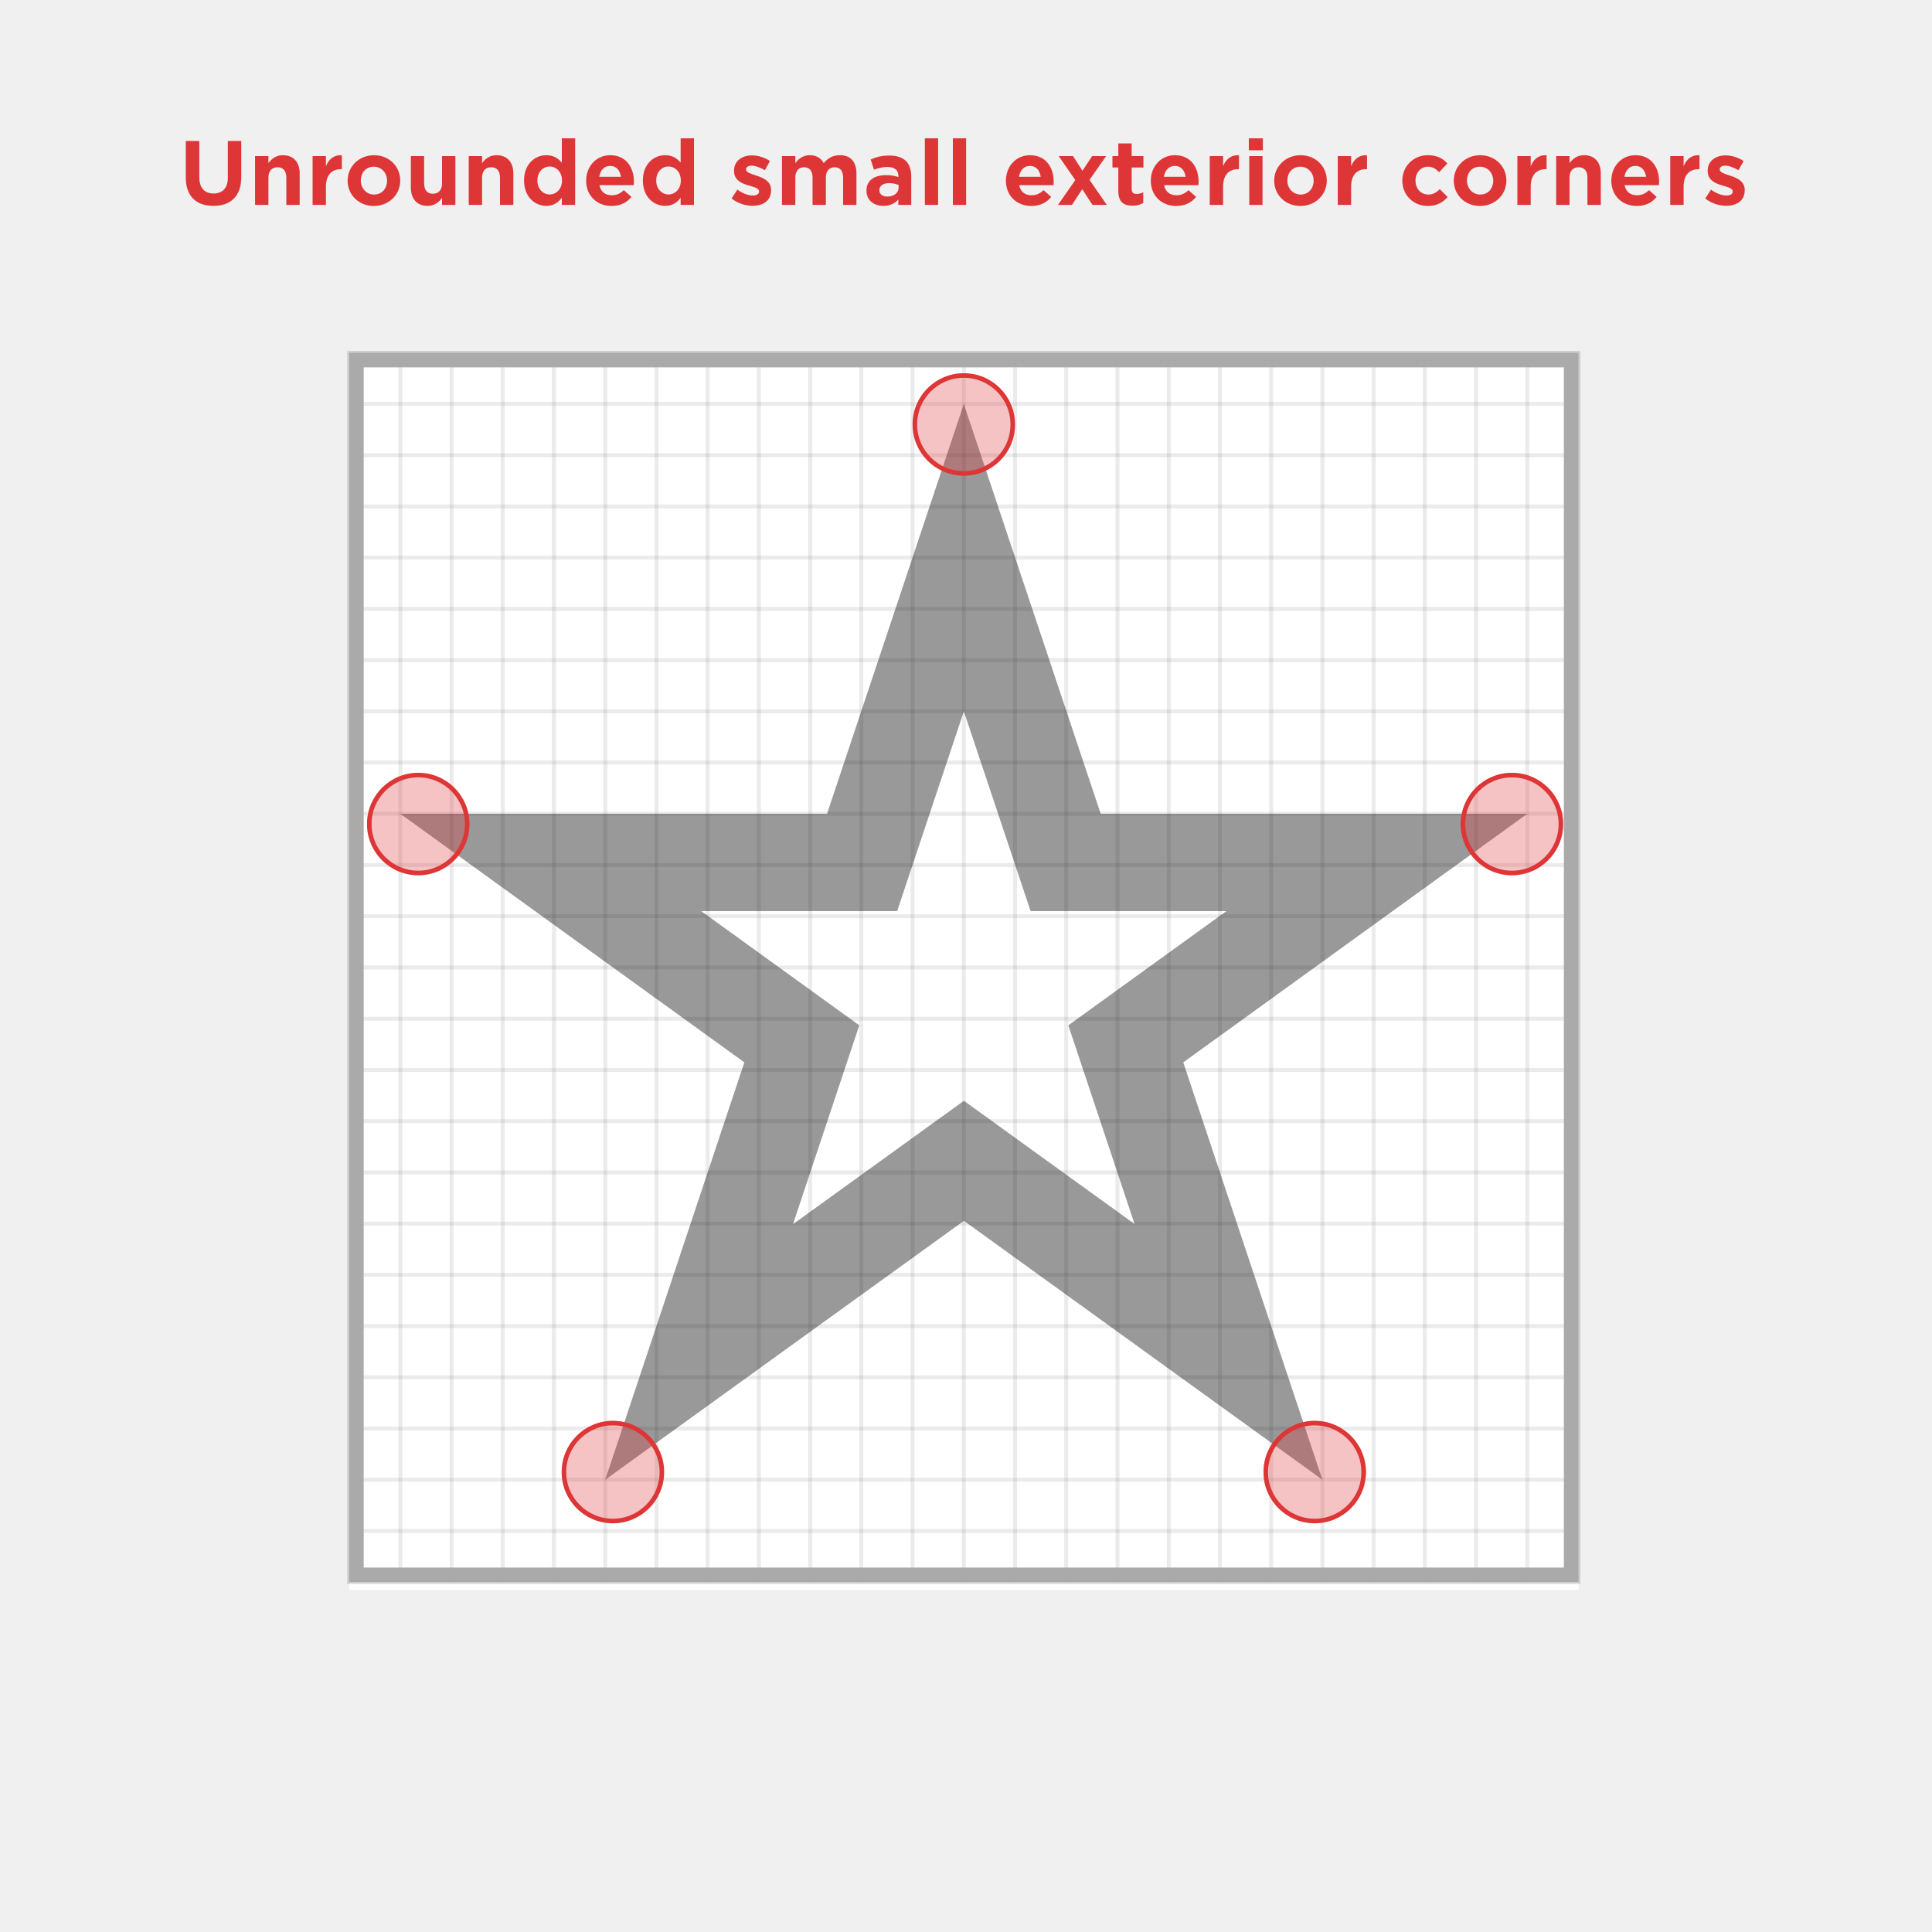
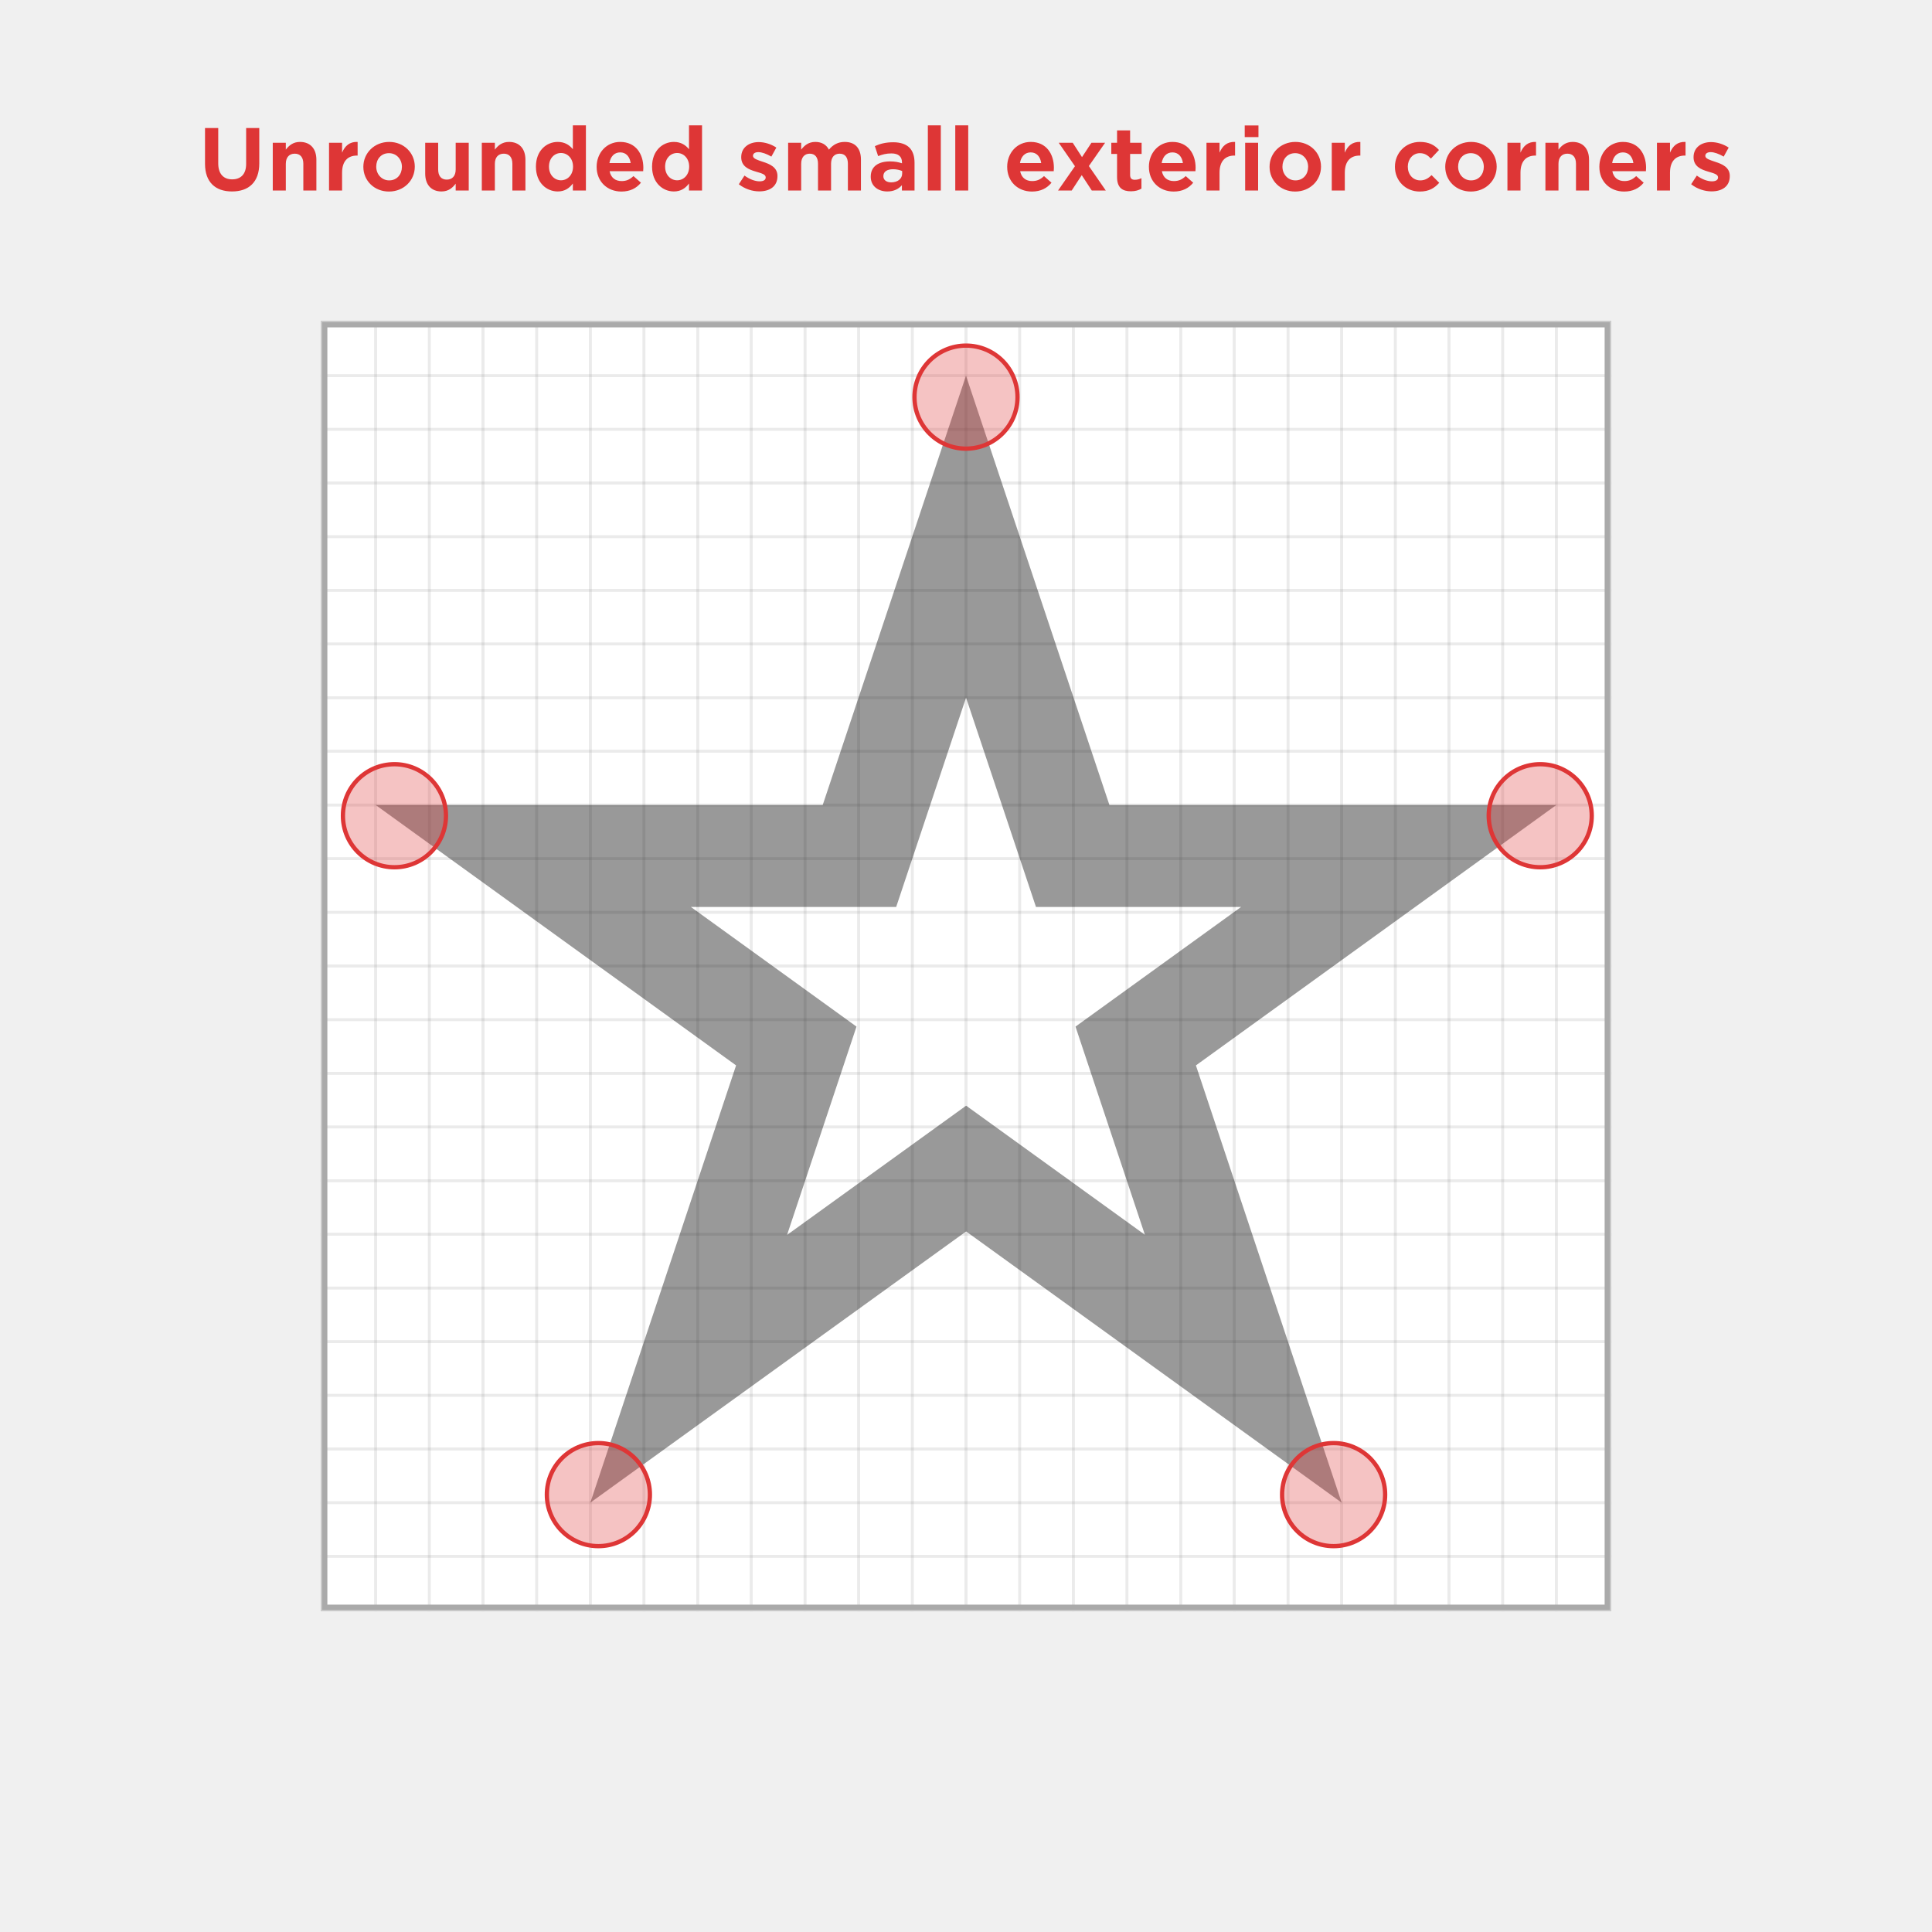
- <svg xmlns="http://www.w3.org/2000/svg" xmlns:xlink="http://www.w3.org/1999/xlink" width="264" height="264" viewBox="0 0 264 264">
-   <defs>
-     <circle id="avoid-2-a" cx="107.7" cy="42" r="7" />
-     <circle id="avoid-2-b" cx="33.15" cy="96.6" r="7" />
-     <circle id="avoid-2-c" cx="59.75" cy="185.15" r="7" />
-     <circle id="avoid-2-d" cx="155.65" cy="185.15" r="7" />
-     <circle id="avoid-2-e" cx="182.6" cy="96.6" r="7" />
-   </defs>
-   <g fill="none" fill-rule="evenodd" transform="translate(24 16)">
-     <g transform="translate(23.7 32.2)">
-       <rect width="168" height="169.05" fill="#FFF" />
-       <g stroke="#000" stroke-width=".5" opacity=".4">
-         <g opacity=".2">
-           <rect width="7" height="168" x="161" />
-           <rect width="7" height="168" x="154" />
-           <rect width="7" height="168" x="147" />
-           <rect width="7" height="168" x="140" />
-           <rect width="7" height="168" x="133" />
-           <rect width="7" height="168" x="126" />
-           <rect width="7" height="168" x="119" />
-           <rect width="7" height="168" x="112" />
-           <rect width="7" height="168" x="105" />
-           <rect width="7" height="168" x="98" />
-           <rect width="7" height="168" x="91" />
-           <rect width="7" height="168" x="84" />
-           <rect width="7" height="168" x="77" />
-           <rect width="7" height="168" x="70" />
-           <rect width="7" height="168" x="63" />
-           <rect width="7" height="168" x="56" />
-           <rect width="7" height="168" x="49" />
-           <rect width="7" height="168" x="42" />
-           <rect width="7" height="168" x="35" />
-           <rect width="7" height="168" x="28" />
-           <rect width="7" height="168" x="21" />
-           <rect width="7" height="168" x="14" />
-           <rect width="7" height="168" x="7" />
-           <rect width="7" height="168" />
-         </g>
-         <g opacity=".2" transform="rotate(90 84 84)">
-           <rect width="7" height="168" x="161" />
-           <rect width="7" height="168" x="154" />
-           <rect width="7" height="168" x="147" />
-           <rect width="7" height="168" x="140" />
-           <rect width="7" height="168" x="133" />
-           <rect width="7" height="168" x="126" />
-           <rect width="7" height="168" x="119" />
-           <rect width="7" height="168" x="112" />
-           <rect width="7" height="168" x="105" />
-           <rect width="7" height="168" x="98" />
-           <rect width="7" height="168" x="91" />
-           <rect width="7" height="168" x="84" />
-           <rect width="7" height="168" x="77" />
-           <rect width="7" height="168" x="70" />
-           <rect width="7" height="168" x="63" />
-           <rect width="7" height="168" x="56" />
-           <rect width="7" height="168" x="49" />
-           <rect width="7" height="168" x="42" />
-           <rect width="7" height="168" x="35" />
-           <rect width="7" height="168" x="28" />
-           <rect width="7" height="168" x="21" />
-           <rect width="7" height="168" x="14" />
-           <rect width="7" height="168" x="7" />
-           <rect width="7" height="168" />
-         </g>
-       </g>
-       <rect width="166" height="166" x="1" y="1" stroke="#AAA" stroke-width="2" />
+ <svg xmlns="http://www.w3.org/2000/svg" width="720" height="720" viewBox="0 0 720 720" fill="none">
+   <rect width="480" height="480" transform="translate(120 120)" fill="white" />
+   <g opacity="0.4">
+     <g opacity="0.2">
+       <rect x="580" y="120" width="20" height="480" stroke="black" />
+       <rect x="560" y="120" width="20" height="480" stroke="black" />
+       <rect x="540" y="120" width="20" height="480" stroke="black" />
+       <rect x="520" y="120" width="20" height="480" stroke="black" />
+       <rect x="500" y="120" width="20" height="480" stroke="black" />
+       <rect x="480" y="120" width="20" height="480" stroke="black" />
+       <rect x="460" y="120" width="20" height="480" stroke="black" />
+       <rect x="440" y="120" width="20" height="480" stroke="black" />
+       <rect x="420" y="120" width="20" height="480" stroke="black" />
+       <rect x="400" y="120" width="20" height="480" stroke="black" />
+       <rect x="380" y="120" width="20" height="480" stroke="black" />
+       <rect x="360" y="120" width="20" height="480" stroke="black" />
+       <rect x="340" y="120" width="20" height="480" stroke="black" />
+       <rect x="320" y="120" width="20" height="480" stroke="black" />
+       <rect x="300" y="120" width="20" height="480" stroke="black" />
+       <rect x="280" y="120" width="20" height="480" stroke="black" />
+       <rect x="260" y="120" width="20" height="480" stroke="black" />
+       <rect x="240" y="120" width="20" height="480" stroke="black" />
+       <rect x="220" y="120" width="20" height="480" stroke="black" />
+       <rect x="200" y="120" width="20" height="480" stroke="black" />
+       <rect x="180" y="120" width="20" height="480" stroke="black" />
+       <rect x="160" y="120" width="20" height="480" stroke="black" />
+       <rect x="140" y="120" width="20" height="480" stroke="black" />
+       <rect x="120" y="120" width="20" height="480" stroke="black" />
    </g>
-     <g opacity=".4" transform="translate(23.7 32.2)">
-       <rect width="168" height="168" />
-       <path fill="#000" fill-rule="nonzero" d="M54.011,96.966 L7,63 L65.31,63 L84,7 L102.707,63 L161,63 L113.989,96.966 L133,154 L84.015,118.622 L35,154 L54.011,96.966 Z M69.718,91.906 L60.661,119.076 L84.017,102.218 L107.333,119.057 L98.282,91.906 L119.882,76.3 L93.128,76.3 L84.006,48.994 L74.892,76.3 L48.118,76.3 L69.718,91.906 Z" />
+     <g opacity="0.2">
+       <rect x="600" y="580" width="20" height="480" transform="rotate(90 600 580)" stroke="black" />
+       <rect x="600" y="560" width="20" height="480" transform="rotate(90 600 560)" stroke="black" />
+       <rect x="600" y="540" width="20" height="480" transform="rotate(90 600 540)" stroke="black" />
+       <rect x="600" y="520" width="20" height="480" transform="rotate(90 600 520)" stroke="black" />
+       <rect x="600" y="500" width="20" height="480" transform="rotate(90 600 500)" stroke="black" />
+       <rect x="600" y="480" width="20" height="480" transform="rotate(90 600 480)" stroke="black" />
+       <rect x="600" y="460" width="20" height="480" transform="rotate(90 600 460)" stroke="black" />
+       <rect x="600" y="440" width="20" height="480" transform="rotate(90 600 440)" stroke="black" />
+       <rect x="600" y="420" width="20" height="480" transform="rotate(90 600 420)" stroke="black" />
+       <rect x="600" y="400" width="20" height="480" transform="rotate(90 600 400)" stroke="black" />
+       <rect x="600" y="380" width="20" height="480" transform="rotate(90 600 380)" stroke="black" />
+       <rect x="600" y="360" width="20" height="480" transform="rotate(90 600 360)" stroke="black" />
+       <rect x="600" y="340" width="20" height="480" transform="rotate(90 600 340)" stroke="black" />
+       <rect x="600" y="320" width="20" height="480" transform="rotate(90 600 320)" stroke="black" />
+       <rect x="600" y="300" width="20" height="480" transform="rotate(90 600 300)" stroke="black" />
+       <rect x="600" y="280" width="20" height="480" transform="rotate(90 600 280)" stroke="black" />
+       <rect x="600" y="260" width="20" height="480" transform="rotate(90 600 260)" stroke="black" />
+       <rect x="600" y="240" width="20" height="480" transform="rotate(90 600 240)" stroke="black" />
+       <rect x="600" y="220" width="20" height="480" transform="rotate(90 600 220)" stroke="black" />
+       <rect x="600" y="200" width="20" height="480" transform="rotate(90 600 200)" stroke="black" />
+       <rect x="600" y="180" width="20" height="480" transform="rotate(90 600 180)" stroke="black" />
+       <rect x="600" y="160" width="20" height="480" transform="rotate(90 600 160)" stroke="black" />
+       <rect x="600" y="140" width="20" height="480" transform="rotate(90 600 140)" stroke="black" />
+       <rect x="600" y="120" width="20" height="480" transform="rotate(90 600 120)" stroke="black" />
    </g>
-     <use fill="#DE3636" fill-opacity=".3" xlink:href="#avoid-2-a" />
-     <circle cx="107.7" cy="42" r="6.688" stroke="#DE3636" stroke-width=".625" />
-     <use fill="#DE3636" fill-opacity=".3" xlink:href="#avoid-2-b" />
-     <circle cx="33.15" cy="96.6" r="6.688" stroke="#DE3636" stroke-width=".625" />
-     <use fill="#DE3636" fill-opacity=".3" xlink:href="#avoid-2-c" />
-     <circle cx="59.75" cy="185.15" r="6.688" stroke="#DE3636" stroke-width=".625" />
-     <g>
-       <use fill="#DE3636" fill-opacity=".3" xlink:href="#avoid-2-d" />
-       <circle cx="155.65" cy="185.15" r="6.688" stroke="#DE3636" stroke-width=".625" />
-     </g>
-     <g>
-       <use fill="#DE3636" fill-opacity=".3" xlink:href="#avoid-2-e" />
-       <circle cx="182.6" cy="96.6" r="6.688" stroke="#DE3636" stroke-width=".625" />
-     </g>
-     <path fill="#DE3636" d="M5.154,12.132 C2.826,12.132 1.386,10.824 1.386,8.268 L1.386,3.264 L3.234,3.264 L3.234,8.208 C3.234,9.672 3.966,10.44 5.178,10.44 C6.39,10.44 7.134,9.708 7.134,8.28 L7.134,3.264 L8.97,3.264 L8.97,8.196 C8.97,10.836 7.494,12.132 5.154,12.132 Z M10.854,12 L10.854,5.328 L12.678,5.328 L12.678,6.288 C13.11,5.724 13.686,5.208 14.658,5.208 C16.098,5.208 16.95,6.156 16.95,7.692 L16.95,12 L15.126,12 L15.126,8.268 C15.126,7.344 14.682,6.852 13.926,6.852 C13.17,6.852 12.678,7.344 12.678,8.268 L12.678,12 L10.854,12 Z M18.714,12 L18.714,5.328 L20.538,5.328 L20.538,6.708 C20.934,5.772 21.582,5.16 22.71,5.208 L22.71,7.116 L22.614,7.116 C21.342,7.116 20.538,7.896 20.538,9.516 L20.538,12 L18.714,12 Z M27.078,12.144 C25.026,12.144 23.502,10.62 23.502,8.7 L23.502,8.676 C23.502,6.768 25.038,5.208 27.114,5.208 C29.166,5.208 30.69,6.744 30.69,8.652 L30.69,8.676 C30.69,10.596 29.154,12.144 27.078,12.144 Z M27.114,10.584 C28.218,10.584 28.89,9.72 28.89,8.7 L28.89,8.676 C28.89,7.656 28.158,6.78 27.078,6.78 C25.974,6.78 25.302,7.632 25.302,8.652 L25.302,8.676 C25.302,9.696 26.034,10.584 27.114,10.584 Z M34.422,12.132 C32.982,12.132 32.142,11.172 32.142,9.636 L32.142,5.328 L33.954,5.328 L33.954,9.06 C33.954,9.984 34.398,10.476 35.154,10.476 C35.91,10.476 36.402,9.984 36.402,9.06 L36.402,5.328 L38.226,5.328 L38.226,12 L36.402,12 L36.402,11.04 C35.97,11.616 35.394,12.132 34.422,12.132 Z M40.05,12 L40.05,5.328 L41.874,5.328 L41.874,6.288 C42.306,5.724 42.882,5.208 43.854,5.208 C45.294,5.208 46.146,6.156 46.146,7.692 L46.146,12 L44.322,12 L44.322,8.268 C44.322,7.344 43.878,6.852 43.122,6.852 C42.366,6.852 41.874,7.344 41.874,8.268 L41.874,12 L40.05,12 Z M51.114,10.572 C52.026,10.572 52.794,9.816 52.794,8.676 L52.794,8.652 C52.794,7.512 52.026,6.756 51.114,6.756 C50.202,6.756 49.434,7.488 49.434,8.652 L49.434,8.676 C49.434,9.816 50.202,10.572 51.114,10.572 Z M50.658,12.132 C49.098,12.132 47.61,10.908 47.61,8.676 L47.61,8.652 C47.61,6.432 49.074,5.208 50.658,5.208 C51.678,5.208 52.314,5.676 52.77,6.228 L52.77,2.892 L54.594,2.892 L54.594,12 L52.77,12 L52.77,11.016 C52.302,11.652 51.654,12.132 50.658,12.132 Z M59.562,12.144 C57.57,12.144 56.094,10.74 56.094,8.7 L56.094,8.676 C56.094,6.768 57.45,5.208 59.382,5.208 C61.59,5.208 62.622,6.924 62.622,8.82 C62.622,8.964 62.61,9.132 62.598,9.3 L57.906,9.3 C58.086,10.212 58.71,10.68 59.586,10.68 C60.246,10.68 60.714,10.476 61.242,9.984 L62.286,10.908 C61.662,11.676 60.774,12.144 59.562,12.144 Z M57.882,8.16 L60.846,8.16 C60.726,7.284 60.222,6.672 59.382,6.672 C58.566,6.672 58.026,7.26 57.882,8.16 Z M67.35,10.572 C68.262,10.572 69.03,9.816 69.03,8.676 L69.03,8.652 C69.03,7.512 68.262,6.756 67.35,6.756 C66.438,6.756 65.67,7.488 65.67,8.652 L65.67,8.676 C65.67,9.816 66.438,10.572 67.35,10.572 Z M66.894,12.132 C65.334,12.132 63.846,10.908 63.846,8.676 L63.846,8.652 C63.846,6.432 65.31,5.208 66.894,5.208 C67.914,5.208 68.55,5.676 69.006,6.228 L69.006,2.892 L70.83,2.892 L70.83,12 L69.006,12 L69.006,11.016 C68.538,11.652 67.89,12.132 66.894,12.132 Z M78.822,12.12 C77.886,12.12 76.842,11.808 75.966,11.124 L76.758,9.912 C77.478,10.44 78.246,10.716 78.87,10.716 C79.446,10.716 79.722,10.5 79.722,10.176 L79.722,10.152 C79.722,9.72 79.062,9.576 78.318,9.348 C77.37,9.072 76.302,8.64 76.302,7.356 L76.302,7.332 C76.302,5.988 77.394,5.232 78.738,5.232 C79.578,5.232 80.49,5.52 81.21,6 L80.514,7.26 C79.854,6.876 79.194,6.636 78.69,6.636 C78.21,6.636 77.946,6.852 77.946,7.14 L77.946,7.164 C77.946,7.56 78.606,7.74 79.338,7.992 C80.274,8.292 81.366,8.736 81.366,9.96 L81.366,9.984 C81.366,11.448 80.262,12.12 78.822,12.12 Z M82.854,12 L82.854,5.328 L84.678,5.328 L84.678,6.288 C85.11,5.724 85.686,5.208 86.658,5.208 C87.546,5.208 88.206,5.604 88.554,6.288 C89.13,5.592 89.838,5.208 90.762,5.208 C92.178,5.208 93.03,6.06 93.03,7.68 L93.03,12 L91.206,12 L91.206,8.268 C91.206,7.344 90.798,6.852 90.054,6.852 C89.322,6.852 88.854,7.344 88.854,8.268 L88.854,12 L87.03,12 L87.03,8.268 C87.03,7.344 86.61,6.852 85.878,6.852 C85.146,6.852 84.678,7.356 84.678,8.268 L84.678,12 L82.854,12 Z M97.254,10.86 C98.166,10.86 98.79,10.356 98.79,9.636 L98.79,9.276 C98.454,9.132 98.01,9.024 97.518,9.024 C96.678,9.024 96.162,9.372 96.162,9.984 L96.162,10.008 C96.162,10.548 96.618,10.86 97.254,10.86 Z M96.714,12.132 C95.454,12.132 94.398,11.4 94.398,10.08 L94.398,10.056 C94.398,8.604 95.514,7.932 97.098,7.932 C97.794,7.932 98.286,8.04 98.766,8.196 L98.766,8.076 C98.766,7.26 98.262,6.816 97.29,6.816 C96.57,6.816 96.042,6.96 95.43,7.188 L94.974,5.796 C95.706,5.472 96.438,5.256 97.554,5.256 C98.574,5.256 99.318,5.532 99.798,6 C100.29,6.492 100.518,7.224 100.518,8.112 L100.518,12 L98.754,12 L98.754,11.256 C98.298,11.772 97.65,12.132 96.714,12.132 Z M102.378,12 L102.378,2.892 L104.19,2.892 L104.19,12 L102.378,12 Z M106.206,12 L106.206,2.892 L108.018,2.892 L108.018,12 L106.206,12 Z M116.922,12.144 C114.93,12.144 113.454,10.74 113.454,8.7 L113.454,8.676 C113.454,6.768 114.81,5.208 116.742,5.208 C118.95,5.208 119.982,6.924 119.982,8.82 C119.982,8.964 119.97,9.132 119.958,9.3 L115.266,9.3 C115.446,10.212 116.07,10.68 116.946,10.68 C117.606,10.68 118.074,10.476 118.602,9.984 L119.646,10.908 C119.022,11.676 118.134,12.144 116.922,12.144 Z M115.242,8.16 L118.206,8.16 C118.086,7.284 117.582,6.672 116.742,6.672 C115.926,6.672 115.386,7.26 115.242,8.16 Z M122.622,5.328 L123.918,7.332 L125.238,5.328 L127.146,5.328 L124.878,8.58 L127.242,12 L125.286,12 L123.882,9.852 L122.478,12 L120.57,12 L122.934,8.604 L120.666,5.328 L122.622,5.328 Z M130.758,12.108 C129.606,12.108 128.814,11.652 128.814,10.116 L128.814,6.888 L128.01,6.888 L128.01,5.328 L128.814,5.328 L128.814,3.6 L130.638,3.6 L130.638,5.328 L132.246,5.328 L132.246,6.888 L130.638,6.888 L130.638,9.816 C130.638,10.284 130.842,10.5 131.286,10.5 C131.634,10.5 131.946,10.416 132.222,10.272 L132.222,11.736 C131.826,11.964 131.382,12.108 130.758,12.108 Z M136.722,12.144 C134.73,12.144 133.254,10.74 133.254,8.7 L133.254,8.676 C133.254,6.768 134.61,5.208 136.542,5.208 C138.75,5.208 139.782,6.924 139.782,8.82 C139.782,8.964 139.77,9.132 139.758,9.3 L135.066,9.3 C135.246,10.212 135.87,10.68 136.746,10.68 C137.406,10.68 137.874,10.476 138.402,9.984 L139.446,10.908 C138.822,11.676 137.934,12.144 136.722,12.144 Z M135.042,8.16 L138.006,8.16 C137.886,7.284 137.382,6.672 136.542,6.672 C135.726,6.672 135.186,7.26 135.042,8.16 Z M141.306,12 L141.306,5.328 L143.13,5.328 L143.13,6.708 C143.526,5.772 144.174,5.16 145.302,5.208 L145.302,7.116 L145.206,7.116 C143.934,7.116 143.13,7.896 143.13,9.516 L143.13,12 L141.306,12 Z M146.646,4.536 L146.646,2.904 L148.566,2.904 L148.566,4.536 L146.646,4.536 Z M146.706,12 L146.706,5.328 L148.518,5.328 L148.518,12 L146.706,12 Z M153.69,12.144 C151.638,12.144 150.114,10.62 150.114,8.7 L150.114,8.676 C150.114,6.768 151.65,5.208 153.726,5.208 C155.778,5.208 157.302,6.744 157.302,8.652 L157.302,8.676 C157.302,10.596 155.766,12.144 153.69,12.144 Z M153.726,10.584 C154.83,10.584 155.502,9.72 155.502,8.7 L155.502,8.676 C155.502,7.656 154.77,6.78 153.69,6.78 C152.586,6.78 151.914,7.632 151.914,8.652 L151.914,8.676 C151.914,9.696 152.646,10.584 153.726,10.584 Z M158.802,12 L158.802,5.328 L160.626,5.328 L160.626,6.708 C161.022,5.772 161.67,5.16 162.798,5.208 L162.798,7.116 L162.702,7.116 C161.43,7.116 160.626,7.896 160.626,9.516 L160.626,12 L158.802,12 Z M171.09,12.144 C169.086,12.144 167.622,10.608 167.622,8.7 L167.622,8.676 C167.622,6.78 169.074,5.208 171.114,5.208 C172.362,5.208 173.154,5.64 173.778,6.336 L172.65,7.536 C172.218,7.08 171.786,6.78 171.102,6.78 C170.118,6.78 169.422,7.632 169.422,8.652 L169.422,8.676 C169.422,9.732 170.106,10.584 171.174,10.584 C171.822,10.584 172.278,10.296 172.746,9.852 L173.814,10.92 C173.166,11.64 172.41,12.144 171.09,12.144 Z M178.23,12.144 C176.178,12.144 174.654,10.62 174.654,8.7 L174.654,8.676 C174.654,6.768 176.19,5.208 178.266,5.208 C180.318,5.208 181.842,6.744 181.842,8.652 L181.842,8.676 C181.842,10.596 180.306,12.144 178.23,12.144 Z M178.266,10.584 C179.37,10.584 180.042,9.72 180.042,8.7 L180.042,8.676 C180.042,7.656 179.31,6.78 178.23,6.78 C177.126,6.78 176.454,7.632 176.454,8.652 L176.454,8.676 C176.454,9.696 177.186,10.584 178.266,10.584 Z M183.342,12 L183.342,5.328 L185.166,5.328 L185.166,6.708 C185.562,5.772 186.21,5.16 187.338,5.208 L187.338,7.116 L187.242,7.116 C185.97,7.116 185.166,7.896 185.166,9.516 L185.166,12 L183.342,12 Z M188.646,12 L188.646,5.328 L190.47,5.328 L190.47,6.288 C190.902,5.724 191.478,5.208 192.45,5.208 C193.89,5.208 194.742,6.156 194.742,7.692 L194.742,12 L192.918,12 L192.918,8.268 C192.918,7.344 192.474,6.852 191.718,6.852 C190.962,6.852 190.47,7.344 190.47,8.268 L190.47,12 L188.646,12 Z M199.65,12.144 C197.658,12.144 196.182,10.74 196.182,8.7 L196.182,8.676 C196.182,6.768 197.538,5.208 199.47,5.208 C201.678,5.208 202.71,6.924 202.71,8.82 C202.71,8.964 202.698,9.132 202.686,9.3 L197.994,9.3 C198.174,10.212 198.798,10.68 199.674,10.68 C200.334,10.68 200.802,10.476 201.33,9.984 L202.374,10.908 C201.75,11.676 200.862,12.144 199.65,12.144 Z M197.97,8.16 L200.934,8.16 C200.814,7.284 200.31,6.672 199.47,6.672 C198.654,6.672 198.114,7.26 197.97,8.16 Z M204.234,12 L204.234,5.328 L206.058,5.328 L206.058,6.708 C206.454,5.772 207.102,5.16 208.23,5.208 L208.23,7.116 L208.134,7.116 C206.862,7.116 206.058,7.896 206.058,9.516 L206.058,12 L204.234,12 Z M211.866,12.12 C210.93,12.12 209.886,11.808 209.01,11.124 L209.802,9.912 C210.522,10.44 211.29,10.716 211.914,10.716 C212.49,10.716 212.766,10.5 212.766,10.176 L212.766,10.152 C212.766,9.72 212.106,9.576 211.362,9.348 C210.414,9.072 209.346,8.64 209.346,7.356 L209.346,7.332 C209.346,5.988 210.438,5.232 211.782,5.232 C212.622,5.232 213.534,5.52 214.254,6 L213.558,7.26 C212.898,6.876 212.238,6.636 211.734,6.636 C211.254,6.636 210.99,6.852 210.99,7.14 L210.99,7.164 C210.99,7.56 211.65,7.74 212.382,7.992 C213.318,8.292 214.41,8.736 214.41,9.96 L214.41,9.984 C214.41,11.448 213.306,12.12 211.866,12.12 Z" />
  </g>
+   <rect x="121" y="121" width="478" height="478" stroke="#AAAAAA" stroke-width="2" />
+   <g opacity="0.4">
+     <path fill-rule="evenodd" clip-rule="evenodd" d="M140 300L274.318 397.046L220 560L360.043 458.92L500 560L445.682 397.046L580 300H413.449L360 140L306.6 300H140ZM293.316 460.217L319.193 382.587L257.481 338H333.978L360.016 259.982L386.079 338H462.519L400.807 382.587L426.665 460.162L360.05 412.051L293.316 460.217Z" fill="black" />
+   </g>
+   <path d="M379.2 148C379.2 158.604 370.604 167.2 360 167.2C349.396 167.2 340.8 158.604 340.8 148C340.8 137.396 349.396 128.8 360 128.8C370.604 128.8 379.2 137.396 379.2 148Z" fill="#DE3636" fill-opacity="0.3" stroke="#DE3636" stroke-width="1.6" />
+   <path d="M166.2 304C166.2 314.604 157.604 323.2 147 323.2C136.396 323.2 127.8 314.604 127.8 304C127.8 293.396 136.396 284.8 147 284.8C157.604 284.8 166.2 293.396 166.2 304Z" fill="#DE3636" fill-opacity="0.3" stroke="#DE3636" stroke-width="1.6" />
+   <path d="M242.2 557C242.2 567.604 233.604 576.2 223 576.2C212.396 576.2 203.8 567.604 203.8 557C203.8 546.396 212.396 537.8 223 537.8C233.604 537.8 242.2 546.396 242.2 557Z" fill="#DE3636" fill-opacity="0.3" stroke="#DE3636" stroke-width="1.6" />
+   <path d="M516.2 557C516.2 567.604 507.604 576.2 497 576.2C486.396 576.2 477.8 567.604 477.8 557C477.8 546.396 486.396 537.8 497 537.8C507.604 537.8 516.2 546.396 516.2 557Z" fill="#DE3636" fill-opacity="0.3" stroke="#DE3636" stroke-width="1.6" />
+   <path d="M593.2 304C593.2 314.604 584.604 323.2 574 323.2C563.396 323.2 554.8 314.604 554.8 304C554.8 293.396 563.396 284.8 574 284.8C584.604 284.8 593.2 293.396 593.2 304Z" fill="#DE3636" fill-opacity="0.3" stroke="#DE3636" stroke-width="1.6" />
+   <path d="M86.453 71.352C92.692 71.352 96.629 67.896 96.629 60.856V47.704H91.733V61.08C91.733 64.888 89.749 66.84 86.516 66.84C83.284 66.84 81.332 64.792 81.332 60.888V47.704H76.404V61.048C76.404 67.864 80.245 71.352 86.453 71.352ZM101.651 71H106.515V61.048C106.515 58.584 107.827 57.272 109.843 57.272C111.859 57.272 113.043 58.584 113.043 61.048V71H117.907V59.512C117.907 55.416 115.635 52.888 111.795 52.888C109.203 52.888 107.667 54.264 106.515 55.768V53.208H101.651V71ZM122.62 71H127.484V64.376C127.484 60.056 129.628 57.976 133.02 57.976H133.276V52.888C130.268 52.76 128.54 54.392 127.484 56.888V53.208H122.62V71ZM144.948 71.384C150.484 71.384 154.58 67.256 154.58 62.136V62.072C154.58 56.984 150.516 52.888 145.044 52.888C139.508 52.888 135.412 57.048 135.412 62.136V62.2C135.412 67.32 139.476 71.384 144.948 71.384ZM145.044 67.224C142.164 67.224 140.212 64.856 140.212 62.136V62.072C140.212 59.352 142.004 57.08 144.948 57.08C147.828 57.08 149.78 59.416 149.78 62.136V62.2C149.78 64.92 147.988 67.224 145.044 67.224ZM164.54 71.352C167.132 71.352 168.668 69.976 169.82 68.44V71H174.684V53.208H169.82V63.16C169.82 65.624 168.508 66.936 166.492 66.936C164.476 66.936 163.292 65.624 163.292 63.16V53.208H158.46V64.696C158.46 68.792 160.7 71.352 164.54 71.352ZM179.557 71H184.421V61.048C184.421 58.584 185.733 57.272 187.749 57.272C189.765 57.272 190.949 58.584 190.949 61.048V71H195.813V59.512C195.813 55.416 193.541 52.888 189.701 52.888C187.109 52.888 185.573 54.264 184.421 55.768V53.208H179.557V71ZM209.07 67.192C206.638 67.192 204.59 65.176 204.59 62.136V62.072C204.59 58.968 206.638 57.016 209.07 57.016C211.502 57.016 213.55 59.032 213.55 62.072V62.136C213.55 65.176 211.502 67.192 209.07 67.192ZM207.854 71.352C210.51 71.352 212.238 70.072 213.486 68.376V71H218.35V46.712H213.486V55.608C212.27 54.136 210.574 52.888 207.854 52.888C203.63 52.888 199.726 56.152 199.726 62.072V62.136C199.726 68.088 203.694 71.352 207.854 71.352ZM231.597 71.384C234.829 71.384 237.197 70.136 238.861 68.088L236.077 65.624C234.669 66.936 233.421 67.48 231.661 67.48C229.325 67.48 227.661 66.232 227.181 63.8H239.693C239.725 63.352 239.757 62.904 239.757 62.52C239.757 57.464 237.005 52.888 231.117 52.888C225.965 52.888 222.349 57.048 222.349 62.136V62.2C222.349 67.64 226.285 71.384 231.597 71.384ZM227.117 60.76C227.501 58.36 228.941 56.792 231.117 56.792C233.357 56.792 234.701 58.424 235.021 60.76H227.117ZM252.351 67.192C249.919 67.192 247.871 65.176 247.871 62.136V62.072C247.871 58.968 249.919 57.016 252.351 57.016C254.783 57.016 256.831 59.032 256.831 62.072V62.136C256.831 65.176 254.783 67.192 252.351 67.192ZM251.135 71.352C253.791 71.352 255.519 70.072 256.767 68.376V71H261.631V46.712H256.767V55.608C255.551 54.136 253.855 52.888 251.135 52.888C246.911 52.888 243.007 56.152 243.007 62.072V62.136C243.007 68.088 246.975 71.352 251.135 71.352ZM282.953 71.32C286.793 71.32 289.737 69.528 289.737 65.624V65.56C289.737 62.296 286.825 61.112 284.329 60.312C282.377 59.64 280.617 59.16 280.617 58.104V58.04C280.617 57.272 281.321 56.696 282.601 56.696C283.945 56.696 285.705 57.336 287.465 58.36L289.321 55C287.401 53.72 284.969 52.952 282.729 52.952C279.145 52.952 276.233 54.968 276.233 58.552V58.616C276.233 62.04 279.081 63.192 281.609 63.928C283.593 64.536 285.353 64.92 285.353 66.072V66.136C285.353 67 284.617 67.576 283.081 67.576C281.417 67.576 279.369 66.84 277.449 65.432L275.337 68.664C277.673 70.488 280.457 71.32 282.953 71.32ZM293.713 71H298.577V61.048C298.577 58.616 299.825 57.272 301.777 57.272C303.729 57.272 304.849 58.584 304.849 61.048V71H309.713V61.048C309.713 58.584 310.961 57.272 312.913 57.272C314.897 57.272 315.985 58.584 315.985 61.048V71H320.849V59.48C320.849 55.16 318.577 52.888 314.801 52.888C312.337 52.888 310.449 53.912 308.913 55.768C307.985 53.944 306.225 52.888 303.857 52.888C301.265 52.888 299.729 54.264 298.577 55.768V53.208H293.713V71ZM332.116 67.96C330.42 67.96 329.204 67.128 329.204 65.688V65.624C329.204 63.992 330.58 63.064 332.82 63.064C334.132 63.064 335.316 63.352 336.212 63.736V64.696C336.212 66.616 334.548 67.96 332.116 67.96ZM330.676 71.352C333.172 71.352 334.9 70.392 336.116 69.016V71H340.82V60.632C340.82 58.264 340.212 56.312 338.9 55C337.62 53.752 335.636 53.016 332.916 53.016C329.94 53.016 327.988 53.592 326.036 54.456L327.252 58.168C328.884 57.56 330.292 57.176 332.212 57.176C334.804 57.176 336.148 58.36 336.148 60.536V60.856C334.868 60.44 333.556 60.152 331.7 60.152C327.476 60.152 324.5 61.944 324.5 65.816V65.88C324.5 69.4 327.316 71.352 330.676 71.352ZM345.782 71H350.614V46.712H345.782V71ZM356.001 71H360.833V46.712H356.001V71ZM384.597 71.384C387.829 71.384 390.197 70.136 391.861 68.088L389.077 65.624C387.669 66.936 386.421 67.48 384.661 67.48C382.325 67.48 380.661 66.232 380.181 63.8H392.693C392.725 63.352 392.757 62.904 392.757 62.52C392.757 57.464 390.005 52.888 384.117 52.888C378.965 52.888 375.349 57.048 375.349 62.136V62.2C375.349 67.64 379.285 71.384 384.597 71.384ZM380.117 60.76C380.501 58.36 381.941 56.792 384.117 56.792C386.357 56.792 387.701 58.424 388.021 60.76H380.117ZM399.775 53.208H394.559L400.607 61.944L394.303 71H399.391L403.135 65.272L406.879 71H412.095L405.791 61.88L411.839 53.208H406.751L403.231 58.552L399.775 53.208ZM421.479 71.288C423.143 71.288 424.327 70.904 425.383 70.296V66.392C424.647 66.776 423.815 67 422.887 67C421.703 67 421.159 66.424 421.159 65.176V57.368H425.447V53.208H421.159V48.6H416.295V53.208H414.151V57.368H416.295V65.976C416.295 70.072 418.407 71.288 421.479 71.288ZM437.41 71.384C440.642 71.384 443.01 70.136 444.674 68.088L441.89 65.624C440.482 66.936 439.234 67.48 437.474 67.48C435.138 67.48 433.474 66.232 432.994 63.8H445.506C445.538 63.352 445.57 62.904 445.57 62.52C445.57 57.464 442.818 52.888 436.93 52.888C431.778 52.888 428.162 57.048 428.162 62.136V62.2C428.162 67.64 432.098 71.384 437.41 71.384ZM432.93 60.76C433.314 58.36 434.754 56.792 436.93 56.792C439.17 56.792 440.514 58.424 440.834 60.76H432.93ZM449.62 71H454.484V64.376C454.484 60.056 456.628 57.976 460.02 57.976H460.276V52.888C457.268 52.76 455.54 54.392 454.484 56.888V53.208H449.62V71ZM463.872 51.096H468.992V46.744H463.872V51.096ZM464.032 71H468.864V53.208H464.032V71ZM482.667 71.384C488.203 71.384 492.299 67.256 492.299 62.136V62.072C492.299 56.984 488.235 52.888 482.763 52.888C477.227 52.888 473.131 57.048 473.131 62.136V62.2C473.131 67.32 477.195 71.384 482.667 71.384ZM482.763 67.224C479.883 67.224 477.931 64.856 477.931 62.136V62.072C477.931 59.352 479.723 57.08 482.667 57.08C485.547 57.08 487.499 59.416 487.499 62.136V62.2C487.499 64.92 485.707 67.224 482.763 67.224ZM496.307 71H501.171V64.376C501.171 60.056 503.315 57.976 506.707 57.976H506.963V52.888C503.955 52.76 502.227 54.392 501.171 56.888V53.208H496.307V71ZM529.097 71.384C532.617 71.384 534.633 70.04 536.361 68.12L533.513 65.272C532.265 66.456 531.049 67.224 529.321 67.224C526.473 67.224 524.649 64.952 524.649 62.136V62.072C524.649 59.352 526.505 57.08 529.129 57.08C530.953 57.08 532.105 57.88 533.257 59.096L536.265 55.896C534.601 54.04 532.489 52.888 529.161 52.888C523.721 52.888 519.849 57.08 519.849 62.136V62.2C519.849 67.288 523.753 71.384 529.097 71.384ZM548.135 71.384C553.671 71.384 557.767 67.256 557.767 62.136V62.072C557.767 56.984 553.703 52.888 548.231 52.888C542.695 52.888 538.599 57.048 538.599 62.136V62.2C538.599 67.32 542.663 71.384 548.135 71.384ZM548.231 67.224C545.351 67.224 543.399 64.856 543.399 62.136V62.072C543.399 59.352 545.191 57.08 548.135 57.08C551.015 57.08 552.967 59.416 552.967 62.136V62.2C552.967 64.92 551.175 67.224 548.231 67.224ZM561.776 71H566.64V64.376C566.64 60.056 568.784 57.976 572.176 57.976H572.432V52.888C569.424 52.76 567.696 54.392 566.64 56.888V53.208H561.776V71ZM575.932 71H580.796V61.048C580.796 58.584 582.108 57.272 584.124 57.272C586.14 57.272 587.324 58.584 587.324 61.048V71H592.188V59.512C592.188 55.416 589.916 52.888 586.076 52.888C583.484 52.888 581.948 54.264 580.796 55.768V53.208H575.932V71ZM605.285 71.384C608.517 71.384 610.885 70.136 612.549 68.088L609.765 65.624C608.357 66.936 607.109 67.48 605.349 67.48C603.013 67.48 601.349 66.232 600.869 63.8H613.381C613.413 63.352 613.445 62.904 613.445 62.52C613.445 57.464 610.693 52.888 604.805 52.888C599.653 52.888 596.037 57.048 596.037 62.136V62.2C596.037 67.64 599.973 71.384 605.285 71.384ZM600.805 60.76C601.189 58.36 602.629 56.792 604.805 56.792C607.045 56.792 608.389 58.424 608.709 60.76H600.805ZM617.495 71H622.359V64.376C622.359 60.056 624.503 57.976 627.895 57.976H628.151V52.888C625.143 52.76 623.415 54.392 622.359 56.888V53.208H617.495V71ZM637.859 71.32C641.699 71.32 644.643 69.528 644.643 65.624V65.56C644.643 62.296 641.731 61.112 639.235 60.312C637.283 59.64 635.523 59.16 635.523 58.104V58.04C635.523 57.272 636.227 56.696 637.507 56.696C638.851 56.696 640.611 57.336 642.371 58.36L644.227 55C642.307 53.72 639.875 52.952 637.635 52.952C634.051 52.952 631.139 54.968 631.139 58.552V58.616C631.139 62.04 633.987 63.192 636.515 63.928C638.499 64.536 640.259 64.92 640.259 66.072V66.136C640.259 67 639.523 67.576 637.987 67.576C636.323 67.576 634.275 66.84 632.355 65.432L630.243 68.664C632.579 70.488 635.363 71.32 637.859 71.32Z" fill="#DE3636" />
</svg>
